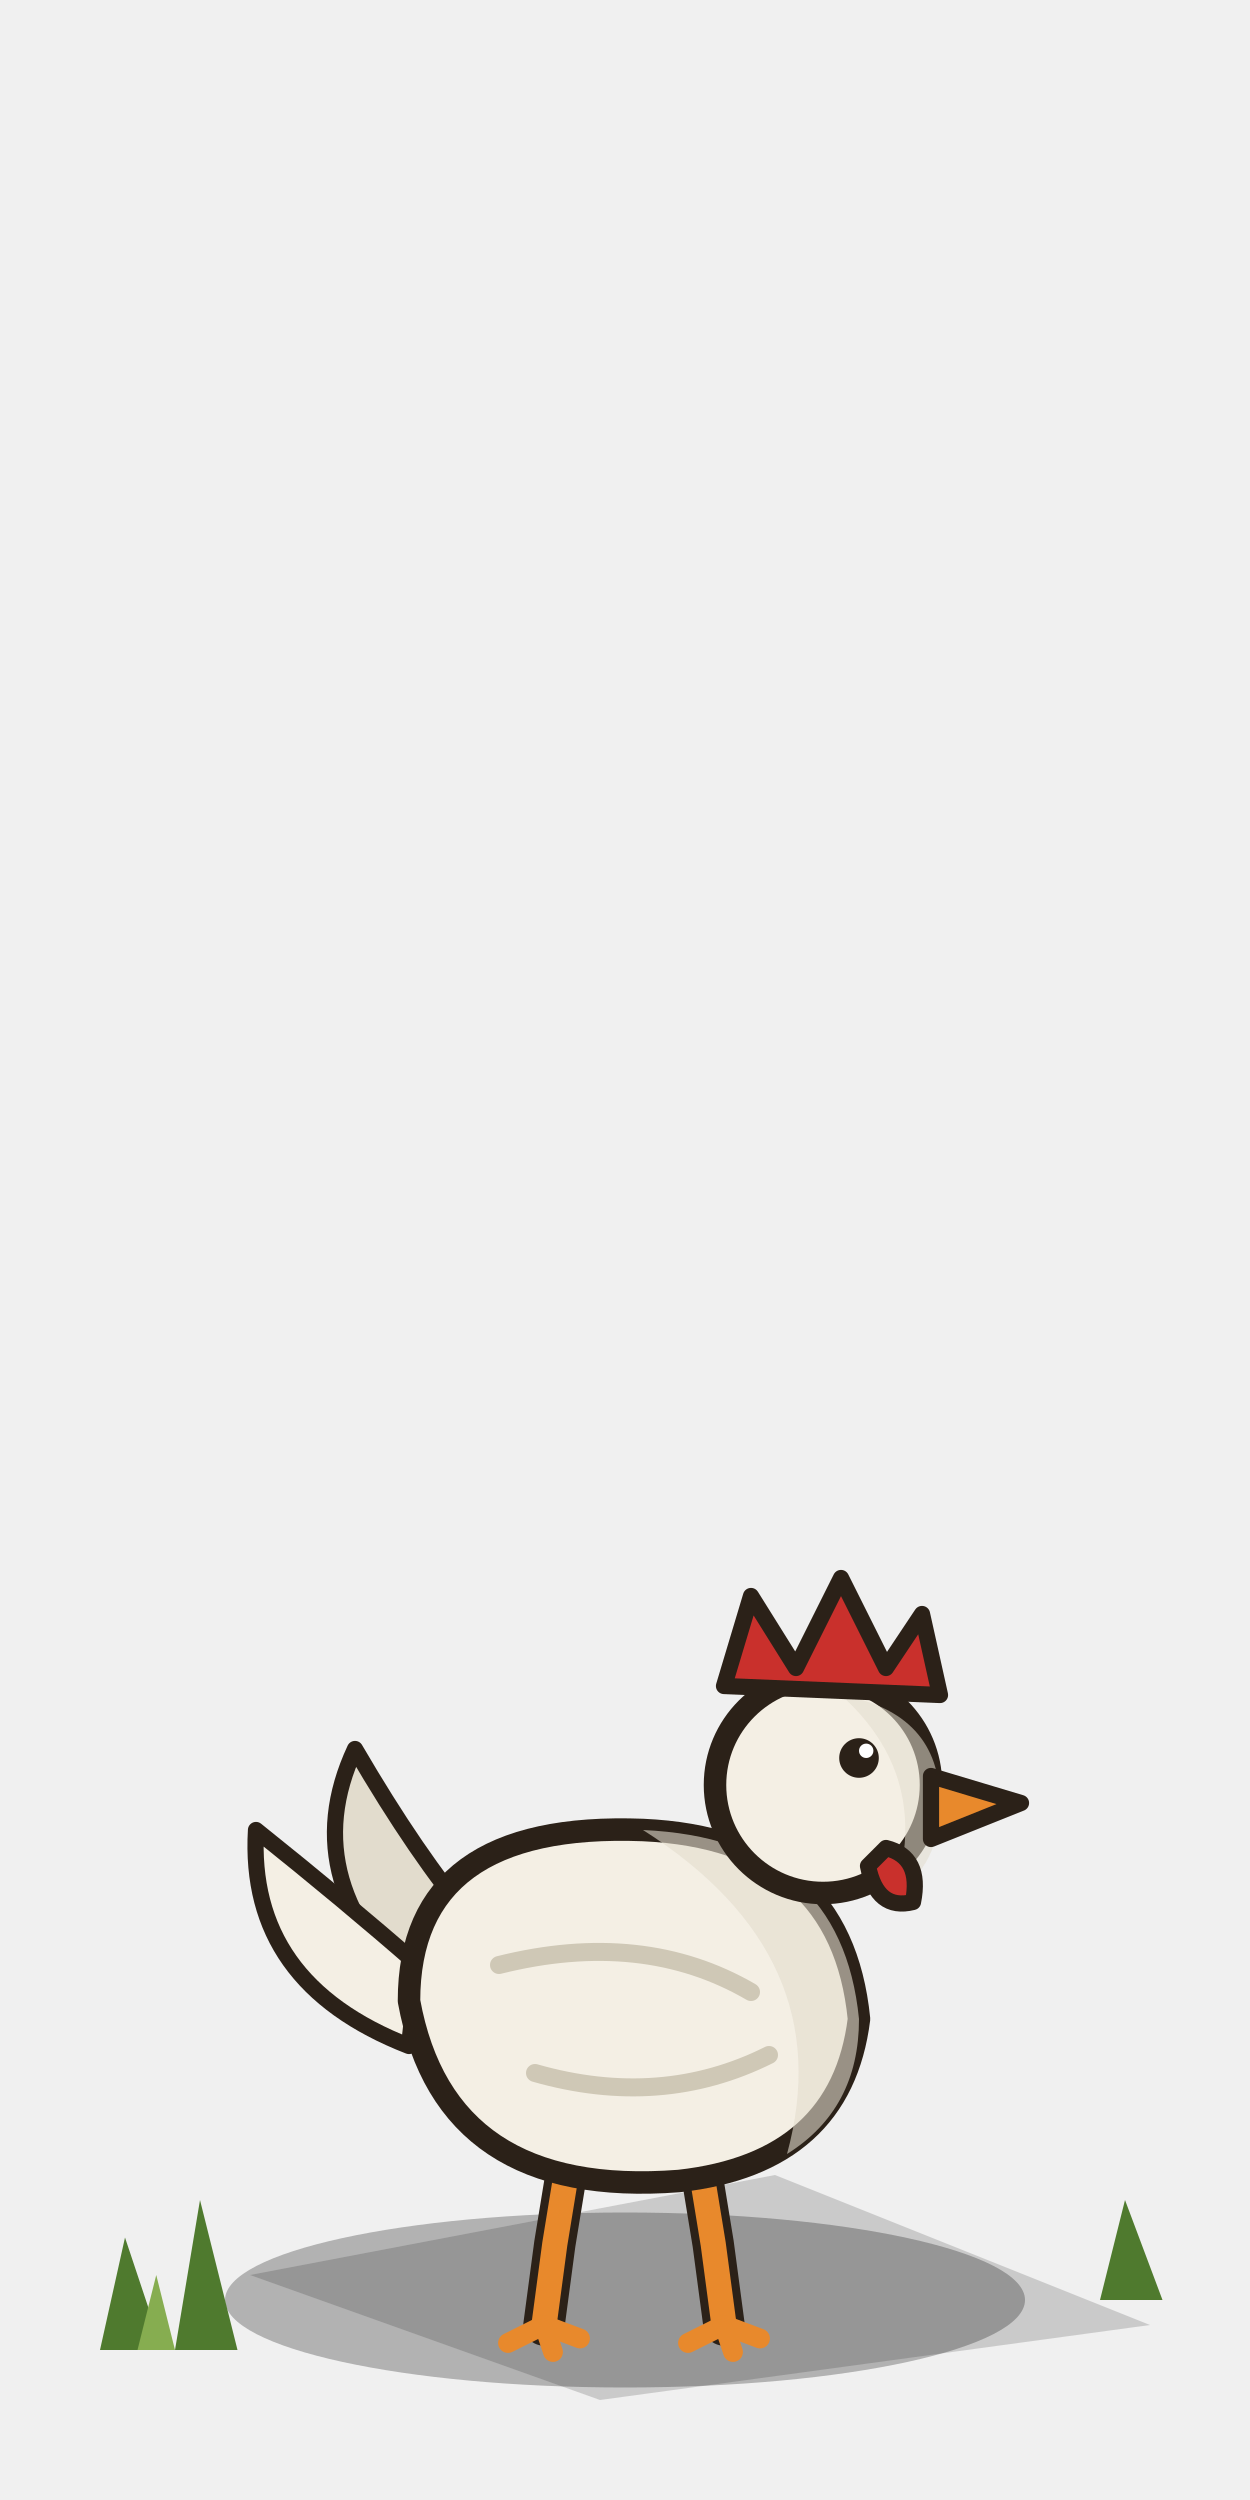
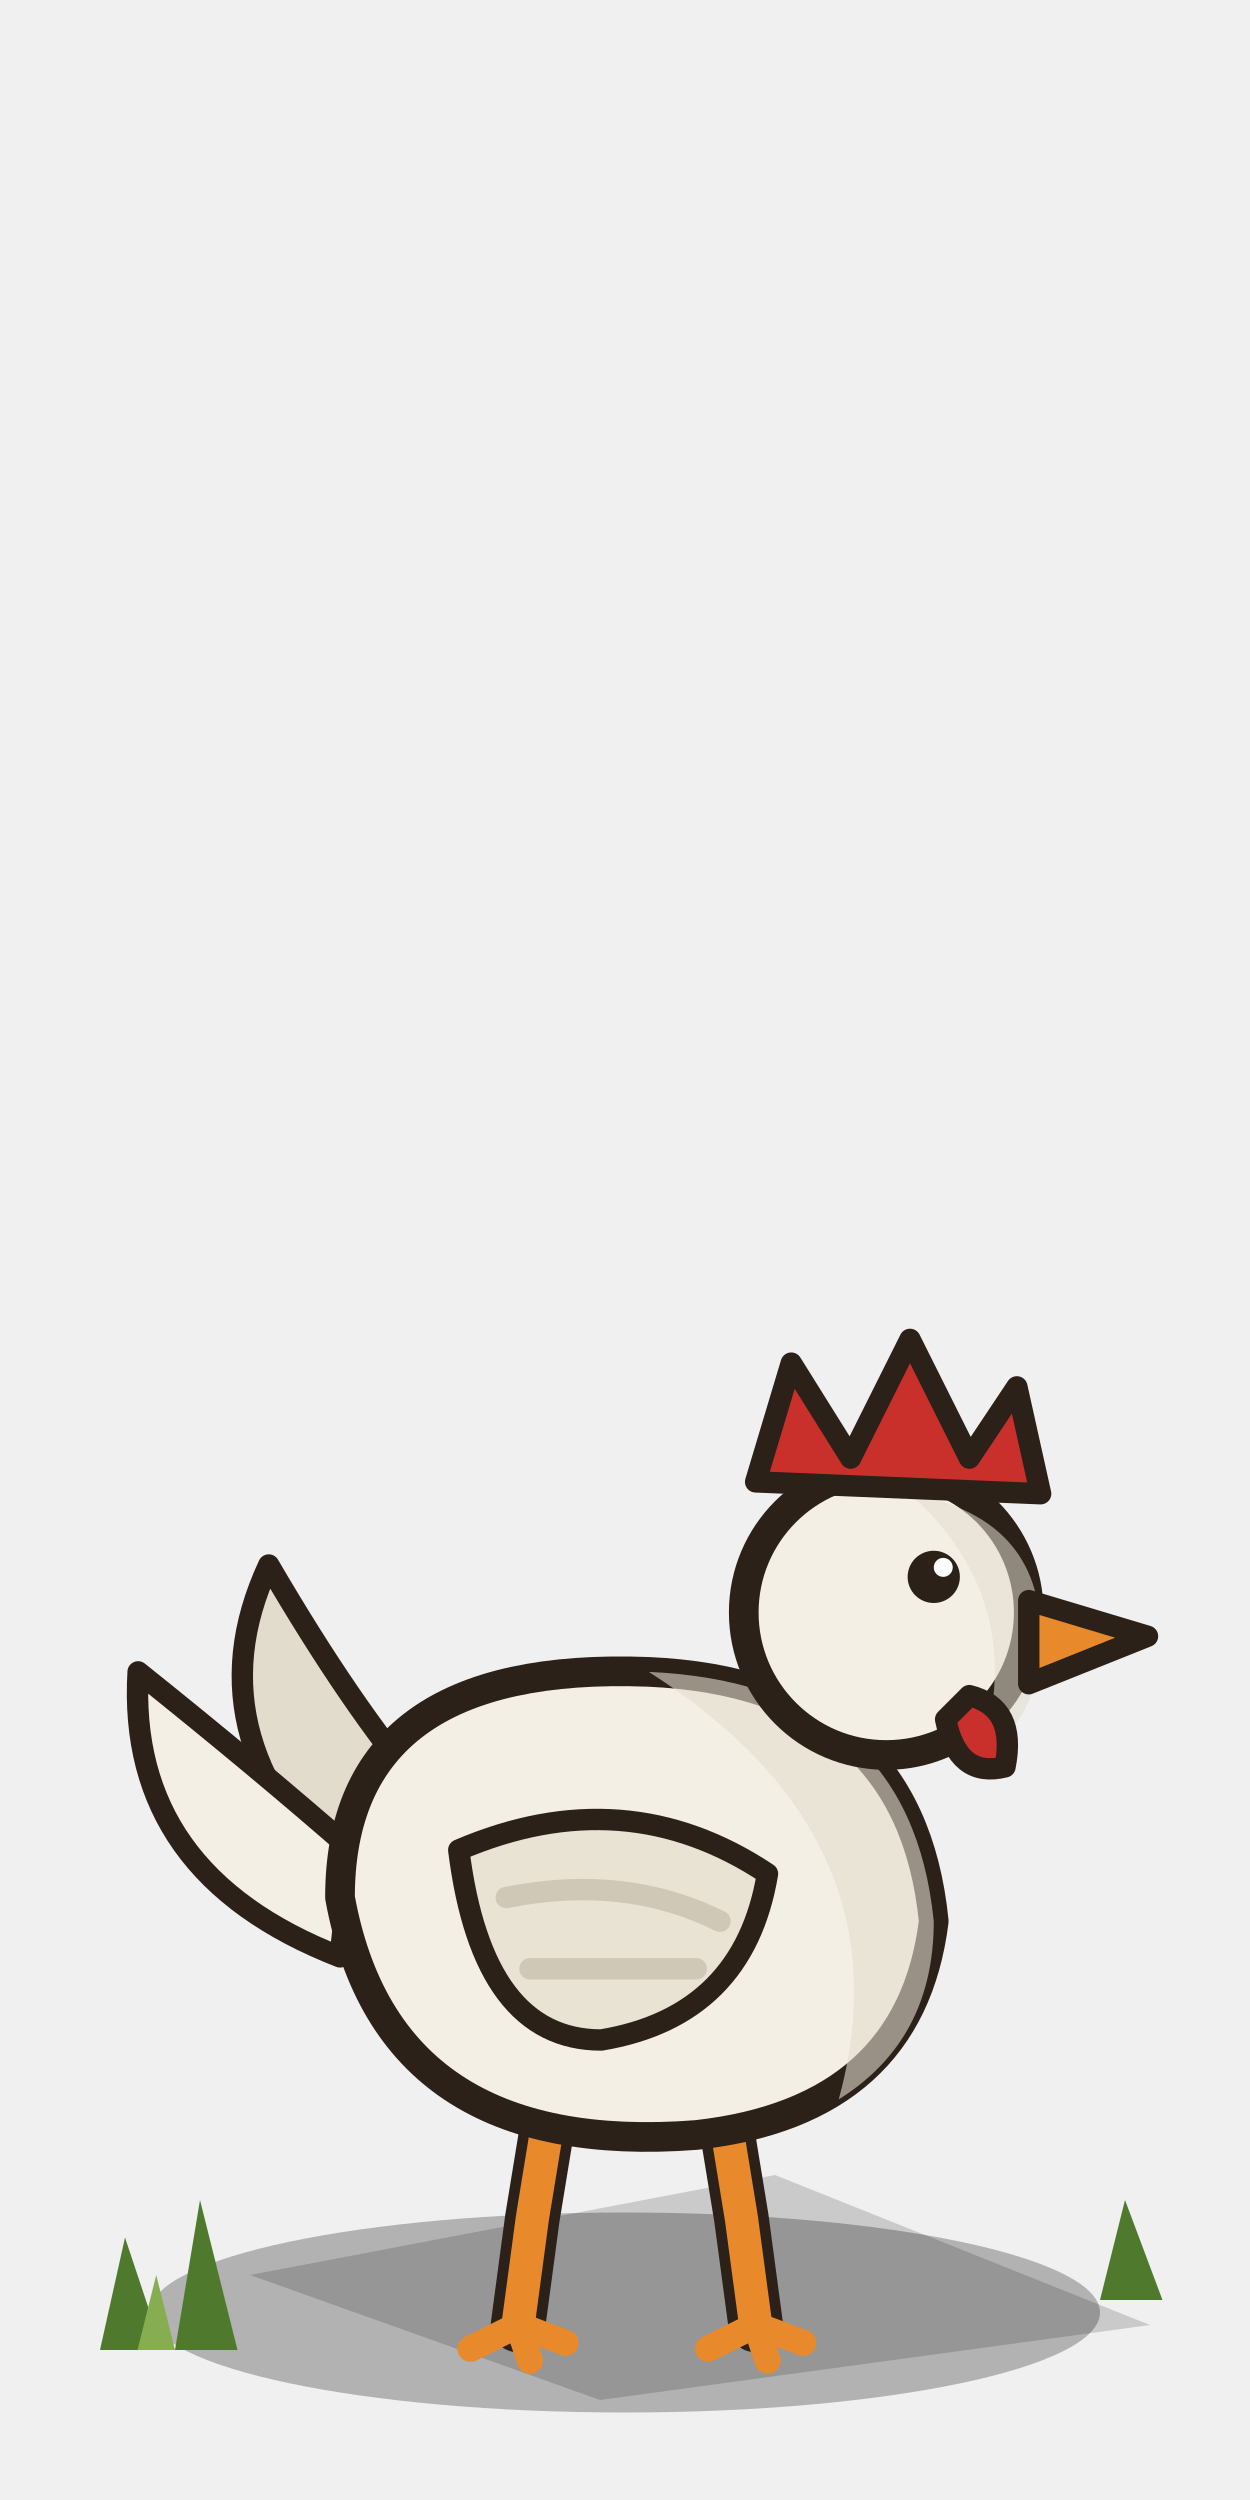
<svg xmlns="http://www.w3.org/2000/svg" width="100" height="200" viewBox="0 0 100 200">
  <defs>
-     <style>.o{stroke:#2b2118;stroke-width:2.5;stroke-linejoin:round;stroke-linecap:round}.i{stroke:#2b2118;stroke-width:1.8;stroke-linejoin:round;stroke-linecap:round}</style>
+     <style>.o{stroke:#2b2118;stroke-width:2.5;stroke-linejoin:round;stroke-linecap:round}.i{stroke:#2b2118;stroke-width:1.8;stroke-linejoin:round;stroke-linecap:round}.p{transform-box:fill-box}.up{animation:br 1.2s ease-in-out infinite alternate}@keyframes br{to{transform:translateY(-1.4px)}}.lid{transform-origin:50% 0;transform:scaleY(0);animation:bl 3.3s steps(1) infinite}@keyframes bl{0%,93%{transform:scaleY(0)}94%,97%{transform:scaleY(1)}98%{transform:scaleY(0)}}.head{transform-origin:15% 90%;animation:lk 5.2s ease-in-out infinite}@keyframes lk{0%,18%{transform:rotate(0)}22%,40%{transform:rotate(-9deg)}44%,58%{transform:rotate(0)}61%,74%{transform:translate(2px,-1px) rotate(7deg)}78%,100%{transform:rotate(0)}}.tail{transform-origin:95% 95%;animation:tl 4.4s ease-in-out infinite}@keyframes tl{0%,80%,100%{transform:rotate(0)}85%{transform:rotate(-10deg)}90%{transform:rotate(6deg)}}</style>
  </defs>
  <path d="M20,182 L62,174 L92,186 L48,192 Z" fill="#000" opacity=".16" />
-   <ellipse cx="50" cy="184" rx="32" ry="7" fill="#000" opacity=".26" />
-   <g transform="translate(50,186) scale(0.72) translate(-50,-186)">
-     <path d="M44,166 l-1.8,11.0 l-1.2,9.0" fill="none" stroke="#2b2118" stroke-width="4.6" stroke-linecap="round" />
-     <path d="M44,166 l-1.8,11.0 l-1.2,9.0" fill="none" stroke="#e8892c" stroke-width="2.8" stroke-linecap="round" />
-     <path d="M41,186 l-4,2 M41,186 l4,1.5 M41,186 l1,3" fill="none" stroke="#e8892c" stroke-width="2.2" stroke-linecap="round" />
-     <path d="M58,166 l1.8,11.0 l1.2,9.0" fill="none" stroke="#2b2118" stroke-width="4.6" stroke-linecap="round" />
-     <path d="M58,166 l1.8,11.0 l1.2,9.0" fill="none" stroke="#e8892c" stroke-width="2.8" stroke-linecap="round" />
-     <path d="M61,186 l-4,2 M61,186 l4,1.5 M61,186 l1,3" fill="none" stroke="#e8892c" stroke-width="2.2" stroke-linecap="round" />
-     <path class="i" d="M28,150 q-15,-13 -8,-28 q7,12 13,19z" fill="#e2dccd" />
-     <path class="i" d="M26,155 q-18,-7 -17,-24 q10,8 18,15z" fill="#f4efe4" />
-     <path class="o" d="M26,150 q4,22 30,20 q18,-2 20,-18 q-2,-20 -24,-21 q-26,-1 -26,19z" fill="#f4efe4" />
-     <path d="M52,131 q22,1 24,21 q0,10 -8,15 q6,-22 -16,-36z" fill="#e2dccd" opacity=".6" />
-     <path d="M36,146 q16,-4 28,3 M40,158 q14,4 26,-2" fill="none" stroke="#cfc8b6" stroke-width="2" stroke-linecap="round" />
-     <circle class="o" cx="72" cy="126" r="12" fill="#f4efe4" />
-     <path d="M74,116 q11,2 11,12 q0,7 -5,10 q4,-13 -6,-22z" fill="#e2dccd" opacity=".55" />
-     <path class="i" d="M61,115 l3,-10 l5,8 l5,-10 l5,10 l4,-6 l2,9z" fill="#c9302c" />
-     <path class="i" d="M84,125 l10,3 l-10,4z" fill="#e8892c" />
-     <path class="i" d="M79,133 q4,1 3,6 q-4,1 -5,-4z" fill="#c9302c" />
-     <circle cx="76" cy="123" r="2.2" fill="#2b2118" />
-     <circle cx="76.8" cy="122.2" r="0.8" fill="#fff" />
+   <ellipse class="sh" cx="50" cy="185" rx="38" ry="8" fill="#000" opacity=".26" />
+   <g transform="translate(50,186) scale(0.95) translate(-50,-186)">
+     <g class="p legL">
+       <path d="M44,166 l-1.8,11 l-1.206,9" fill="none" stroke="#2b2118" stroke-width="4.6" stroke-linecap="round" />
+       <path d="M44,166 l-1.8,11 l-1.206,9" fill="none" stroke="#e8892c" stroke-width="2.8" stroke-linecap="round" />
+       <path d="M40.994,186 l-4,2 M40.994,186 l4,1.5 M40.994,186 l1,3" fill="none" stroke="#e8892c" stroke-width="2.2" stroke-linecap="round" />
+     </g>
+     <g class="p legR">
+       <path d="M58,166 l1.8,11 l1.206,9" fill="none" stroke="#2b2118" stroke-width="4.6" stroke-linecap="round" />
+       <path d="M58,166 l1.8,11 l1.206,9" fill="none" stroke="#e8892c" stroke-width="2.8" stroke-linecap="round" />
+       <path d="M61.006,186 l-4,2 M61.006,186 l4,1.5 M61.006,186 l1,3" fill="none" stroke="#e8892c" stroke-width="2.2" stroke-linecap="round" />
+     </g>
+     <g class="up">
+       <g class="p tail">
+         <path class="i" d="M28,150 q-15,-13 -8,-28 q7,12 13,19z" fill="#e2dccd" />
+         <path class="i" d="M26,155 q-18,-7 -17,-24 q10,8 18,15z" fill="#f4efe4" />
+       </g>
+       <path class="o" d="M26,150 q4,22 30,20 q18,-2 20,-18 q-2,-20 -24,-21 q-26,-1 -26,19z" fill="#f4efe4" />
+       <path d="M52,131 q22,1 24,21 q0,10 -8,15 q6,-22 -16,-36z" fill="#e2dccd" opacity=".6" />
+       <g class="p wing">
+         <path class="i" d="M36,146 q14,-6 26,2 q-2,12 -14,14 q-10,0 -12,-16z" fill="#e9e3d4" />
+         <path d="M40,150 q10,-2 18,2 M42,156 q8,0 14,0" fill="none" stroke="#cfc8b6" stroke-width="1.8" stroke-linecap="round" />
+       </g>
+       <g class="p head">
+         <circle class="o" cx="72" cy="126" r="12" fill="#f4efe4" />
+         <path d="M74,116 q11,2 11,12 q0,7 -5,10 q4,-13 -6,-22z" fill="#e2dccd" opacity=".55" />
+         <path class="i" d="M61,115 l3,-10 l5,8 l5,-10 l5,10 l4,-6 l2,9z" fill="#c9302c" />
+         <path class="i" d="M84,125 l10,3 l-10,4z" fill="#e8892c" />
+         <path class="i" d="M79,133 q4,1 3,6 q-4,1 -5,-4z" fill="#c9302c" />
+         <circle cx="76" cy="123" r="2.2" fill="#2b2118" />
+         <circle cx="76.8" cy="122.2" r="0.8" fill="#fff" />
+         <ellipse class="p lid" cx="76" cy="123" rx="2.9" ry="2.9" fill="#f4efe4" />
+       </g>
+     </g>
  </g>
  <g fill="#4f7a2e">
    <path d="M8,188 l2,-9 l3,9z M14,188 l2,-12 l3,12z M88,184 l2,-8 l3,8z" />
  </g>
  <g fill="#86ad50">
    <path d="M11,188 l1.5,-6 l1.5,6z" />
  </g>
</svg>
